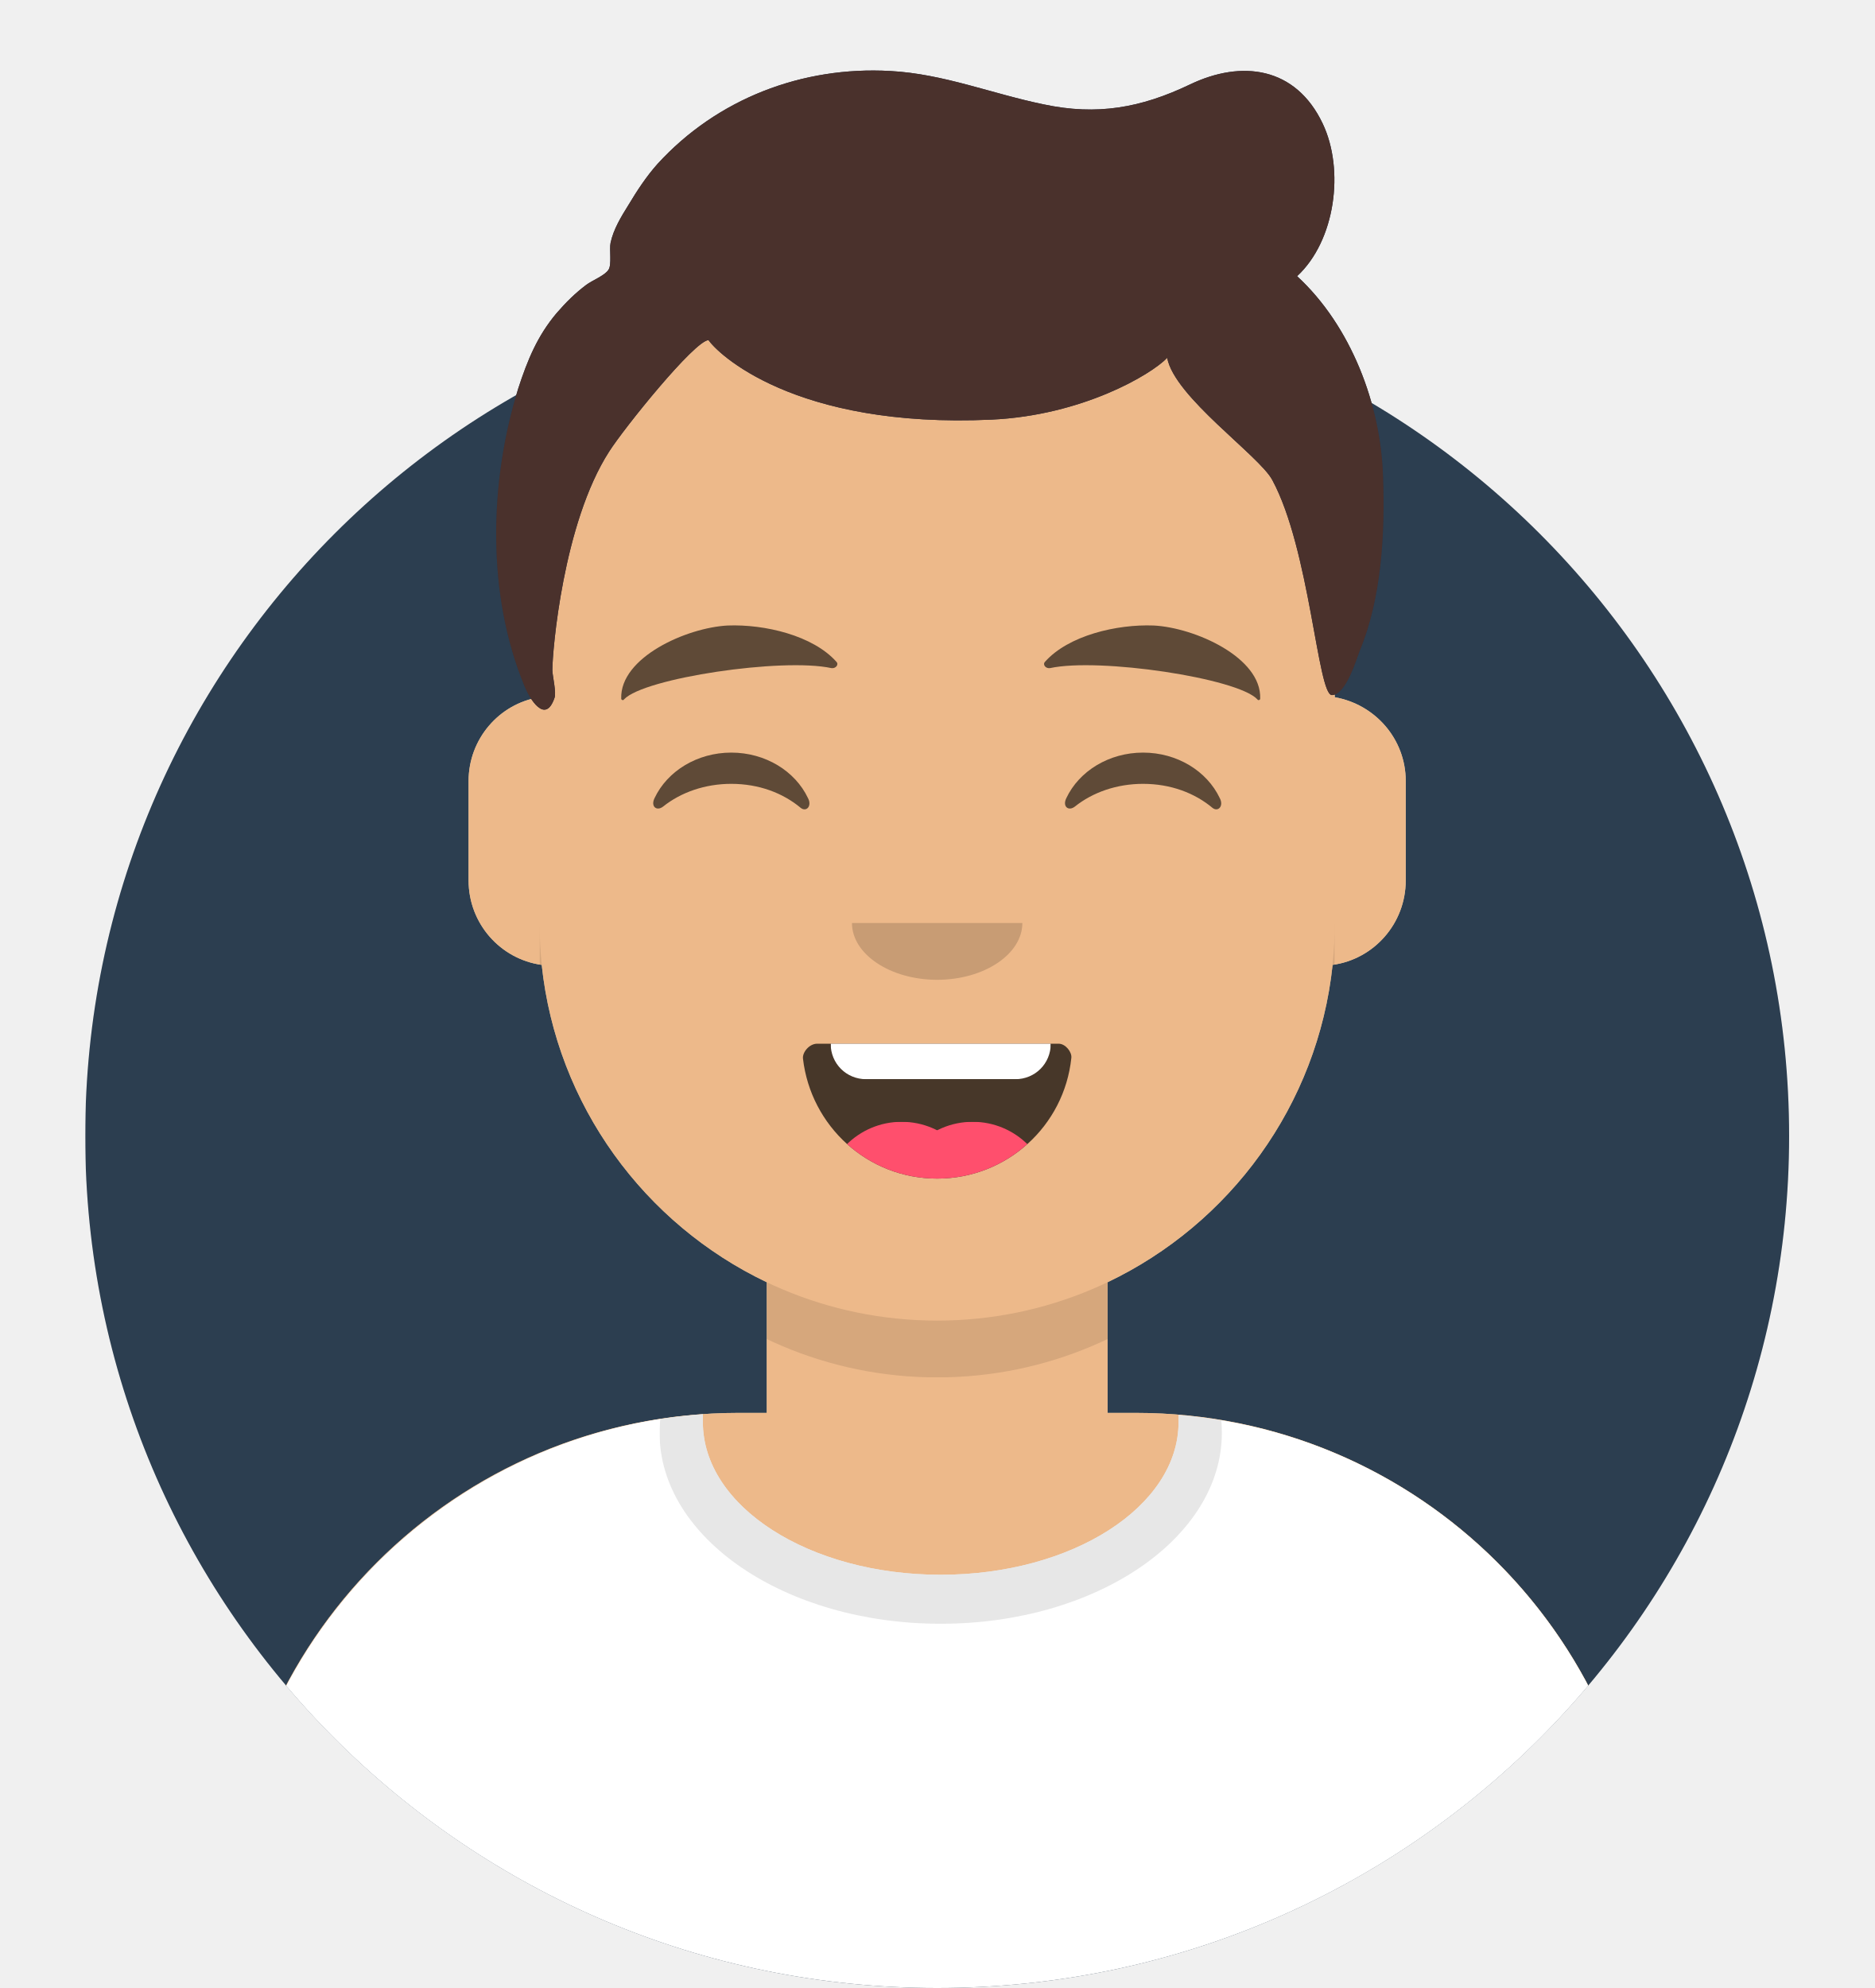
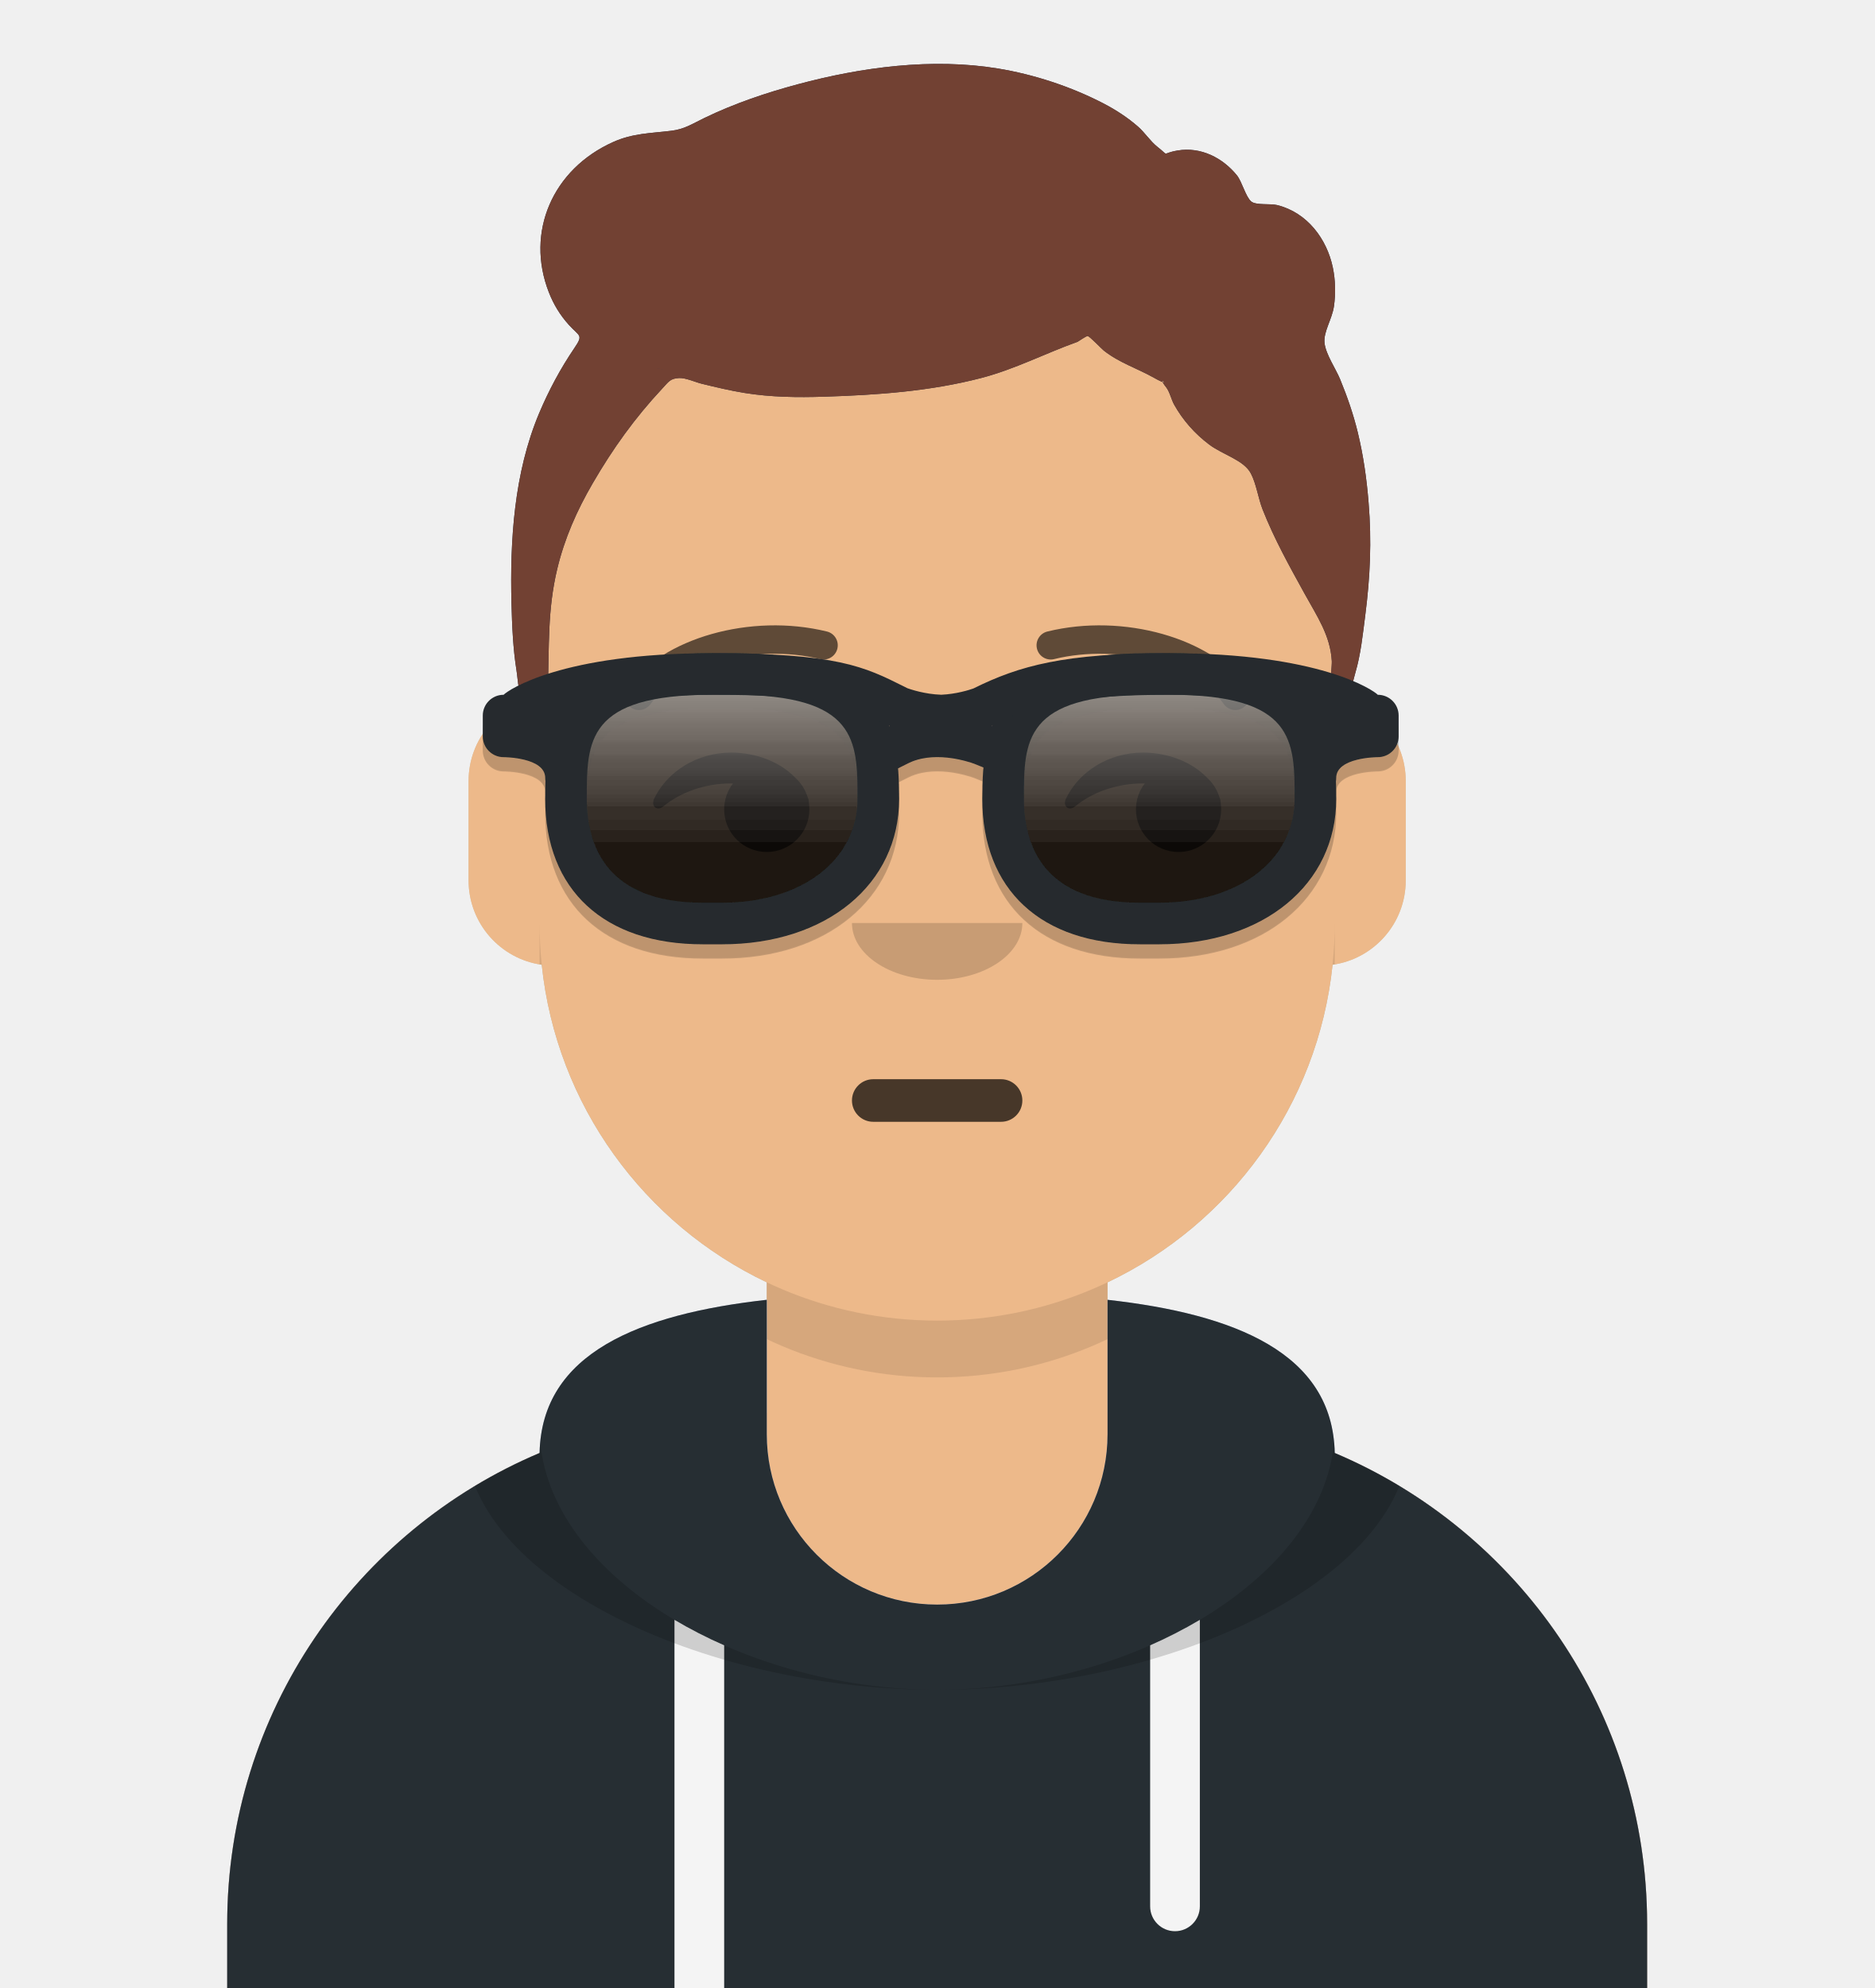
- <svg xmlns="http://www.w3.org/2000/svg" version="1.1" id="Layer_1" x="0px" y="0px" viewBox="0 0 264 280" style="enable-background:new 0 0 264 280;" xml:space="preserve">
-   <style type="text/css">
- 	.st0{fill-rule:evenodd;clip-rule:evenodd;fill:#E6E6E6;}
- 	.st1{filter:url(#Adobe_OpacityMaskFilter);}
- 	.st2{fill-rule:evenodd;clip-rule:evenodd;fill:#FFFFFF;}
- 	.st3{mask:url(#mask-2_1_);}
- 	.st4{fill-rule:evenodd;clip-rule:evenodd;fill:#2C3E50;}
- 	.st5{filter:url(#Adobe_OpacityMaskFilter_1_);}
- 	.st6{mask:url(#mask-4_1_);}
- 	.st7{fill-rule:evenodd;clip-rule:evenodd;fill:#D0C6AC;}
- 	.st8{filter:url(#Adobe_OpacityMaskFilter_2_);}
- 	.st9{mask:url(#mask-6_1_);}
- 	.st10{fill-rule:evenodd;clip-rule:evenodd;fill:#EDB98A;}
- 	.st11{filter:url(#Adobe_OpacityMaskFilter_3_);}
- 	.st12{mask:url(#mask-6_2_);fill-rule:evenodd;clip-rule:evenodd;fill-opacity:0.1;}
- 	.st13{filter:url(#Adobe_OpacityMaskFilter_4_);}
- 	.st14{mask:url(#react-mask-952_1_);}
- 	.st15{filter:url(#Adobe_OpacityMaskFilter_5_);}
- 	.st16{opacity:0.6;mask:url(#react-mask-952_2_);}
- 	.st17{fill-rule:evenodd;clip-rule:evenodd;fill-opacity:0.16;}
- 	.st18{fill-rule:evenodd;clip-rule:evenodd;fill-opacity:0.7;}
- 	.st19{filter:url(#Adobe_OpacityMaskFilter_6_);}
- 	.st20{mask:url(#react-mask-934_1_);fill-rule:evenodd;clip-rule:evenodd;fill:#FFFFFF;}
- 	.st21{filter:url(#Adobe_OpacityMaskFilter_7_);}
- 	.st22{mask:url(#react-mask-934_2_);}
- 	.st23{fill-rule:evenodd;clip-rule:evenodd;fill:#FF4F6D;}
- 	.st24{fill-rule:evenodd;clip-rule:evenodd;fill-opacity:0.6;}
- 	.st25{filter:url(#Adobe_OpacityMaskFilter_8_);}
- 	.st26{mask:url(#react-mask-925_1_);}
- 	.st27{fill-rule:evenodd;clip-rule:evenodd;fill:#28354B;}
- 	.st28{filter:url(#Adobe_OpacityMaskFilter_9_);}
- 	.st29{mask:url(#react-mask-924_1_);}
- 	.st30{fill-rule:evenodd;clip-rule:evenodd;fill:#4A312C;}
- </style>
-   <g>
-     <g transform="translate(-825, -1100)">
+ <svg xmlns="http://www.w3.org/2000/svg" xmlns:xlink="http://www.w3.org/1999/xlink" width="264px" height="280px" viewBox="0 0 264 280" version="1.1">
+   <defs>
+     <circle id="react-path-1" cx="120" cy="120" r="120" />
+     <path d="M12,160 C12,226.274 65.726,280 132,280 C198.274,280 252,226.274 252,160 L264,160 L264,-1.42108547e-14 L-3.19744231e-14,-1.42108547e-14 L-3.19744231e-14,160 L12,160 Z" id="react-path-2" />
+     <path d="M124,144.611 L124,163 L128,163 L128,163 C167.765,163 200,195.235 200,235 L200,244 L0,244 L0,235 C-4.86974701e-15,195.235 32.235,163 72,163 L72,163 L76,163 L76,144.611 C58.763,136.422 46.372,119.687 44.305,99.881 C38.48,99.058 34,94.052 34,88 L34,74 C34,68.054 38.325,63.118 44,62.166 L44,56 L44,56 C44,25.072 69.072,5.68137151e-15 100,0 L100,0 L100,0 C130.928,-5.68137151e-15 156,25.072 156,56 L156,62.166 C161.675,63.118 166,68.054 166,74 L166,88 C166,94.052 161.52,99.058 155.695,99.881 C153.628,119.687 141.237,136.422 124,144.611 Z" id="react-path-3" />
+   </defs>
+   <g id="Avataaar" stroke="none" stroke-width="1" fill="none" fill-rule="evenodd">
+     <g transform="translate(-825, -1100)" id="Avataaar/Circle">
      <g transform="translate(825, 1100)">
-         <g id="Circle" transform="translate(12, 40)">
-           <g id="Circle-Background">
-             <circle class="st0" cx="120" cy="120" r="120" />
-           </g>
-           <defs>
-             <filter id="Adobe_OpacityMaskFilter" filterUnits="userSpaceOnUse" x="0" y="0" width="240" height="240">
-               <feColorMatrix type="matrix" values="1 0 0 0 0  0 1 0 0 0  0 0 1 0 0  0 0 0 1 0" />
-             </filter>
-           </defs>
-           <mask maskUnits="userSpaceOnUse" x="0" y="0" width="240" height="240" id="mask-2_1_">
-             <g class="st1">
-               <circle id="path-1_1_" class="st2" cx="120" cy="120" r="120" />
-             </g>
-           </mask>
-           <g class="st3">
-             <rect class="st4" width="240" height="240" />
-           </g>
-         </g>
-         <g id="Mask">
- 			</g>
-         <defs>
-           <filter id="Adobe_OpacityMaskFilter_1_" filterUnits="userSpaceOnUse" x="-1" y="0" width="265" height="280">
-             <feColorMatrix type="matrix" values="1 0 0 0 0  0 1 0 0 0  0 0 1 0 0  0 0 0 1 0" />
-           </filter>
-         </defs>
-         <mask maskUnits="userSpaceOnUse" x="-1" y="0" width="265" height="280" id="mask-4_1_">
-           <g class="st5">
-             <path id="path-3_1_" class="st2" d="M12,160c0,66.3,53.7,120,120,120s120-53.7,120-120h12V0H0v160H12z" />
-           </g>
-         </mask>
-         <g id="Avataaar" class="st6">
+         <g id="Mask" />
+         <g id="Avataaar" stroke-width="1" fill-rule="evenodd" mask="url(#react-mask-5)">
          <g id="Body" transform="translate(32, 36)">
-             <g>
-               <path class="st7" d="M124,144.6V163h4l0,0c39.8,0,72,32.2,72,72v9H0v-9c0-39.8,32.2-72,72-72l0,0h4v-18.4        c-17.2-8.2-29.6-24.9-31.7-44.7C38.5,99.1,34,94.1,34,88V74c0-5.9,4.3-10.9,10-11.8V56l0,0c0-30.9,25.1-56,56-56l0,0l0,0        c30.9,0,56,25.1,56,56v6.2c5.7,1,10,5.9,10,11.8v14c0,6.1-4.5,11.1-10.3,11.9C153.6,119.7,141.2,136.4,124,144.6z" />
-             </g>
-             <defs>
-               <filter id="Adobe_OpacityMaskFilter_2_" filterUnits="userSpaceOnUse" x="-32" y="0" width="264" height="244">
-                 <feColorMatrix type="matrix" values="1 0 0 0 0  0 1 0 0 0  0 0 1 0 0  0 0 0 1 0" />
-               </filter>
-             </defs>
-             <mask maskUnits="userSpaceOnUse" x="-32" y="0" width="264" height="244" id="mask-6_1_">
-               <g class="st8">
-                 <path id="path-5_1_" class="st2" d="M124,144.6V163h4l0,0c39.8,0,72,32.2,72,72v9H0v-9c0-39.8,32.2-72,72-72l0,0h4v-18.4         c-17.2-8.2-29.6-24.9-31.7-44.7C38.5,99.1,34,94.1,34,88V74c0-5.9,4.3-10.9,10-11.8V56l0,0c0-30.9,25.1-56,56-56l0,0l0,0         c30.9,0,56,25.1,56,56v6.2c5.7,1,10,5.9,10,11.8v14c0,6.1-4.5,11.1-10.3,11.9C153.6,119.7,141.2,136.4,124,144.6z" />
-               </g>
+             <mask id="react-mask-6" fill="white">
+               <use xlink:href="#react-path-3" />
            </mask>
-             <g class="st9">
-               <g id="Color" transform="translate(-32, 0)">
-                 <rect class="st10" width="264" height="244" />
+             <use fill="#D0C6AC" xlink:href="#react-path-3" />
+             <g id="Skin/👶🏽-03-Brown" mask="url(#react-mask-6)" fill="#EDB98A">
+               <g transform="translate(0, 0)" id="Color">
+                 <rect x="0" y="0" width="264" height="280" />
              </g>
            </g>
+             <path d="M156,79 L156,102 C156,132.928 130.928,158 100,158 C69.072,158 44,132.928 44,102 L44,79 L44,94 C44,124.928 69.072,150 100,150 C130.928,150 156,124.928 156,94 L156,79 Z" id="Neck-Shadow" fill-opacity="0.1" fill="#000000" mask="url(#react-mask-6)" />
+           </g>
+           <g id="Clothing/Hoodie" transform="translate(0, 170)">
            <defs>
-               <filter id="Adobe_OpacityMaskFilter_3_" filterUnits="userSpaceOnUse" x="44" y="79" width="112" height="79">
-                 <feColorMatrix type="matrix" values="1 0 0 0 0  0 1 0 0 0  0 0 1 0 0  0 0 0 1 0" />
-               </filter>
+               <path d="M108,13.071 C90.081,15.076 76.28,20.552 76.004,34.645 C50.146,45.568 32,71.165 32,100.999 L32,100.999 L32,110 L232,110 L232,100.999 C232,71.165 213.854,45.568 187.996,34.645 C187.72,20.552 173.919,15.076 156,13.071 L156,32 L156,32 C156,45.255 145.255,56 132,56 L132,56 C118.745,56 108,45.255 108,32 L108,13.071 Z" id="react-path-185" />
            </defs>
-             <mask maskUnits="userSpaceOnUse" x="44" y="79" width="112" height="79" id="mask-6_2_">
-               <g class="st11">
-                 <path id="path-5_2_" class="st2" d="M124,144.6V163h4l0,0c39.8,0,72,32.2,72,72v9H0v-9c0-39.8,32.2-72,72-72l0,0h4v-18.4         c-17.2-8.2-29.6-24.9-31.7-44.7C38.5,99.1,34,94.1,34,88V74c0-5.9,4.3-10.9,10-11.8V56l0,0c0-30.9,25.1-56,56-56l0,0l0,0         c30.9,0,56,25.1,56,56v6.2c5.7,1,10,5.9,10,11.8v14c0,6.1-4.5,11.1-10.3,11.9C153.6,119.7,141.2,136.4,124,144.6z" />
-               </g>
+             <mask id="react-mask-186" fill="white">
+               <use xlink:href="#react-path-185" />
            </mask>
-             <path id="Neck-Shadow" class="st12" d="M156,79v23c0,30.9-25.1,56-56,56s-56-25.1-56-56V79v15c0,30.9,25.1,56,56,56       s56-25.1,56-56V79z" />
+             <use id="Hoodie" fill="#B7C1DB" fill-rule="evenodd" xlink:href="#react-path-185" />
+             <g id="Color/Palette/Gray-01" mask="url(#react-mask-186)" fill-rule="evenodd" fill="#262E33">
+               <rect id="🖍Color" x="0" y="0" width="264" height="110" />
+             </g>
+             <path d="M102,61.739 L102,110 L95,110 L95,58.15 C97.204,59.46 99.547,60.661 102,61.739 Z M169,58.15 L169,98.5 C169,100.433 167.433,102 165.5,102 C163.567,102 162,100.433 162,98.5 L162,61.739 C164.453,60.661 166.796,59.46 169,58.15 Z" id="Straps" fill="#F4F4F4" fill-rule="evenodd" mask="url(#react-mask-186)" />
+             <path d="M90.96,12.724 C75.909,15.571 65.5,21.243 65.5,32.308 C65.5,52.02 98.538,68 132,68 C165.462,68 198.5,52.02 198.5,32.308 C198.5,21.243 188.091,15.571 173.04,12.724 C182.125,16.074 188,21.706 188,31.077 C188,51.469 160.179,68 132,68 C103.821,68 76,51.469 76,31.077 C76,21.706 81.875,16.074 90.96,12.724 Z" id="Shadow" fill-opacity="0.16" fill="#000000" fill-rule="evenodd" mask="url(#react-mask-186)" />
          </g>
-           <g transform="translate(0, 170)">
-             <g id="Clothes">
-               <path class="st0" d="M166,29.3c37,3,66,34,66,71.8v8.9H32v-8.9C32,63,61.6,31.8,99,29.2c0,0.4,0,0.7,0,1.1        c0,11.9,15,21.5,33.5,21.5S166,42.2,166,30.3C166,30,166,29.6,166,29.3z" />
+           <g id="Face" transform="translate(76, 82)" fill="#000000">
+             <g id="Mouth/Serious" transform="translate(2, 52)" fill="#000000" fill-opacity="0.7">
+               <rect id="Why-so-serious?" x="42" y="18" width="24" height="6" rx="3" />
            </g>
-             <defs>
-               <filter id="Adobe_OpacityMaskFilter_4_" filterUnits="userSpaceOnUse" x="0" y="0" width="264" height="110">
-                 <feColorMatrix type="matrix" values="1 0 0 0 0  0 1 0 0 0  0 0 1 0 0  0 0 0 1 0" />
-               </filter>
-             </defs>
-             <mask maskUnits="userSpaceOnUse" x="0" y="0" width="264" height="110" id="react-mask-952_1_">
-               <g class="st13">
-                 <path id="react-path-951_1_" class="st2" d="M166,29.3c37,3,66,34,66,71.8v8.9H32v-8.9C32,63,61.6,31.8,99,29.2         c0,0.4,0,0.7,0,1.1c0,11.9,15,21.5,33.5,21.5S166,42.2,166,30.3C166,30,166,29.6,166,29.3z" />
-               </g>
-             </mask>
-             <g class="st14">
-               <rect class="st2" width="264" height="110" />
+             <g id="Nose/Default" transform="translate(28, 40)" fill-opacity="0.16">
+               <path d="M16,8 C16,12.418 21.373,16 28,16 L28,16 C34.627,16 40,12.418 40,8" id="Nose" />
            </g>
-             <defs>
-               <filter id="Adobe_OpacityMaskFilter_5_" filterUnits="userSpaceOnUse" x="92.9" y="4.9" width="79.3" height="53.8">
-                 <feColorMatrix type="matrix" values="1 0 0 0 0  0 1 0 0 0  0 0 1 0 0  0 0 0 1 0" />
-               </filter>
-             </defs>
-             <mask maskUnits="userSpaceOnUse" x="92.9" y="4.9" width="79.3" height="53.8" id="react-mask-952_2_">
-               <g class="st15">
-                 <path id="react-path-951_2_" class="st2" d="M166,29.3c37,3,66,34,66,71.8v8.9H32v-8.9C32,63,61.6,31.8,99,29.2         c0,0.4,0,0.7,0,1.1c0,11.9,15,21.5,33.5,21.5S166,42.2,166,30.3C166,30,166,29.6,166,29.3z" />
-               </g>
-             </mask>
-             <g id="Shadowy" class="st16">
-               <g transform="translate(92, 4)">
-                 <ellipse class="st17" cx="40.5" cy="27.8" rx="39.6" ry="26.9" />
+             <g id="Eyes/Side-😒" transform="translate(0, 8)" fill-opacity="0.6">
+               <path d="M27.241,20.346 C26.463,21.357 26,22.625 26,24 C26,27.314 28.686,30 32,30 C35.314,30 38,27.314 38,24 C38,23.71 37.979,23.424 37.94,23.145 C37.947,22.923 37.91,22.671 37.815,22.407 C37.77,22.281 37.722,22.157 37.671,22.035 C37.337,21.072 36.765,20.22 36.025,19.551 C33.899,17.317 30.506,16 26.998,16 C22.164,16 18.007,18.649 16.16,22.447 C15.62,23.558 16.547,24.3 17.438,23.572 C19.874,21.579 23.257,20.344 26.998,20.344 C27.079,20.344 27.16,20.344 27.241,20.346 Z" id="Eye" />
+               <path d="M85.241,20.346 C84.463,21.357 84,22.625 84,24 C84,27.314 86.686,30 90,30 C93.314,30 96,27.314 96,24 C96,23.71 95.979,23.424 95.94,23.145 C95.947,22.923 95.91,22.671 95.815,22.407 C95.77,22.281 95.722,22.157 95.671,22.035 C95.337,21.072 94.765,20.22 94.025,19.551 C91.899,17.317 88.506,16 84.998,16 C80.164,16 76.007,18.649 74.16,22.447 C73.62,23.558 74.547,24.3 75.438,23.572 C77.874,21.579 81.257,20.344 84.998,20.344 C85.079,20.344 85.16,20.344 85.241,20.346 Z" id="Eye" />
+             </g>
+             <g id="Eyebrow/Outline/Default" fill-opacity="0.6">
+               <g id="I-Browse" transform="translate(12, 6)">
+                 <path d="M3.63,11.159 C7.545,5.65 18.278,2.561 27.523,4.831 C28.596,5.095 29.679,4.439 29.942,3.366 C30.206,2.293 29.55,1.21 28.477,0.947 C17.74,-1.69 5.312,1.887 0.37,8.841 C-0.27,9.742 -0.059,10.99 0.841,11.63 C1.742,12.27 2.99,12.059 3.63,11.159 Z" id="Eyebrow" fill-rule="nonzero" />
+                 <path d="M61.63,11.159 C65.545,5.65 76.278,2.561 85.523,4.831 C86.596,5.095 87.679,4.439 87.942,3.366 C88.206,2.293 87.55,1.21 86.477,0.947 C75.74,-1.69 63.312,1.887 58.37,8.841 C57.73,9.742 57.941,10.99 58.841,11.63 C59.742,12.27 60.99,12.059 61.63,11.159 Z" id="Eyebrow" fill-rule="nonzero" transform="translate(73.00015, 6.039198) scale(-1, 1) translate(-73.00015, -6.039198) " />
              </g>
            </g>
          </g>
-           <g id="Face" transform="translate(76, 82)">
-             <g transform="translate(2, 52)">
-               <g id="Mouth">
-                 <path class="st18" d="M35.1,15.1C36.2,24.6,44.2,32,54,32c9.8,0,17.9-7.4,18.9-17c0.1-0.8-0.8-2-1.8-2c-14.9,0-26.3,0-34,0         C36,13,35,14.2,35.1,15.1z" />
-               </g>
-               <defs>
-                 <filter id="Adobe_OpacityMaskFilter_6_" filterUnits="userSpaceOnUse" x="39" y="2" width="31" height="16">
-                   <feColorMatrix type="matrix" values="1 0 0 0 0  0 1 0 0 0  0 0 1 0 0  0 0 0 1 0" />
-                 </filter>
-               </defs>
-               <mask maskUnits="userSpaceOnUse" x="39" y="2" width="31" height="16" id="react-mask-934_1_">
-                 <g class="st19">
-                   <path id="react-path-933_1_" class="st2" d="M35.1,15.1C36.2,24.6,44.2,32,54,32c9.8,0,17.9-7.4,18.9-17          c0.1-0.8-0.8-2-1.8-2c-14.9,0-26.3,0-34,0C36,13,35,14.2,35.1,15.1z" />
-                 </g>
-               </mask>
-               <path id="Teeth" class="st20" d="M44,2h21c2.8,0,5,2.2,5,5v6c0,2.8-2.2,5-5,5H44c-2.8,0-5-2.2-5-5V7C39,4.2,41.2,2,44,2z" />
-               <defs>
-                 <filter id="Adobe_OpacityMaskFilter_7_" filterUnits="userSpaceOnUse" x="38" y="24" width="32" height="22">
-                   <feColorMatrix type="matrix" values="1 0 0 0 0  0 1 0 0 0  0 0 1 0 0  0 0 0 1 0" />
-                 </filter>
-               </defs>
-               <mask maskUnits="userSpaceOnUse" x="38" y="24" width="32" height="22" id="react-mask-934_2_">
-                 <g class="st21">
-                   <path id="react-path-933_2_" class="st2" d="M35.1,15.1C36.2,24.6,44.2,32,54,32c9.8,0,17.9-7.4,18.9-17          c0.1-0.8-0.8-2-1.8-2c-14.9,0-26.3,0-34,0C36,13,35,14.2,35.1,15.1z" />
-                 </g>
-               </mask>
-               <g id="Tongue" class="st22">
-                 <g transform="translate(38, 24)">
-                   <circle class="st23" cx="11" cy="11" r="11" />
-                   <circle class="st23" cx="21" cy="11" r="11" />
-                 </g>
-               </g>
-             </g>
-             <g transform="translate(28, 40)">
-               <path id="Nose" class="st17" d="M16,8c0,4.4,5.4,8,12,8l0,0c6.6,0,12-3.6,12-8" />
-             </g>
-             <g transform="translate(0, 8)">
-               <path id="Squint" class="st24" d="M16.2,22.4C18,18.6,22.2,16,27,16c4.8,0,9,2.6,10.8,6.4c0.6,1.1-0.2,2-1,1.4        c-2.5-2.1-5.9-3.4-9.8-3.4c-3.7,0-7.1,1.2-9.6,3.2C16.5,24.3,15.6,23.6,16.2,22.4z" />
-               <path class="st24" d="M74.2,22.4C76,18.6,80.2,16,85,16c4.8,0,9,2.6,10.8,6.4c0.6,1.1-0.2,2-1,1.4c-2.5-2.1-5.9-3.4-9.8-3.4        c-3.7,0-7.1,1.2-9.6,3.2C74.5,24.3,73.6,23.6,74.2,22.4z" />
-             </g>
-             <g>
-               <path id="Eyebrow" class="st24" d="M26.5,6.1c-5.8,0.3-15.2,4.5-15,10.3c0,0.2,0.3,0.3,0.4,0.1c2.8-3,22.3-5.9,29.2-4.4        c0.6,0.1,1.1-0.5,0.7-0.9C38.5,7.5,31.7,5.9,26.5,6.1" />
-               <path class="st24" d="M86.5,6.1c5.8,0.3,15.2,4.5,15,10.3c0,0.2-0.3,0.3-0.4,0.1c-2.8-3-22.3-5.9-29.2-4.4        c-0.6,0.1-1.1-0.5-0.7-0.9C74.5,7.5,81.3,5.9,86.5,6.1" />
-             </g>
-           </g>
-           <g id="Top">
+           <g id="Top" stroke-width="1" fill-rule="evenodd">
            <defs>
-               <filter id="Adobe_OpacityMaskFilter_8_" filterUnits="userSpaceOnUse" x="-1" y="0" width="264" height="280">
-                 <feColorMatrix type="matrix" values="1 0 0 0 0  0 1 0 0 0  0 0 1 0 0  0 0 0 1 0" />
+               <rect id="react-path-109" x="0" y="0" width="264" height="280" />
+               <path d="M94.252,52.022 C94.375,51.968 94.07,51.947 93.336,51.96 C94.228,51.958 94.533,51.979 94.252,52.022 M86.117,36.302 C86.115,36.282 86.134,36.453 86.117,36.302 M193.765,70.766 C193.501,67.449 193.033,64.152 192.247,60.911 C191.622,58.335 190.769,55.878 189.76,53.42 C189.151,51.935 187.728,49.896 187.56,48.294 C187.395,46.717 188.627,44.969 188.889,43.132 C189.144,41.345 189.101,39.465 188.734,37.694 C187.901,33.671 185.14,29.93 180.877,28.881 C179.925,28.647 177.913,28.936 177.241,28.382 C176.47,27.746 175.933,25.581 175.235,24.712 C173.244,22.236 170.14,20.642 166.866,21.198 C164.455,21.607 165.839,22.105 164.032,20.686 C163.027,19.898 162.276,18.693 161.3,17.839 C159.833,16.556 158.15,15.458 156.408,14.557 C151.851,12.199 146.654,10.485 141.564,9.649 C132.279,8.125 122.369,9.454 113.369,11.869 C108.89,13.07 104.382,14.595 100.222,16.612 C98.439,17.476 97.409,18.194 95.549,18.42 C92.621,18.777 90.14,18.759 87.366,20.001 C78.83,23.823 74.985,32.69 78.307,41.175 C78.975,42.882 79.88,44.38 81.127,45.759 C82.647,47.439 83.198,47.109 81.888,49.041 C79.929,51.931 78.278,55.013 76.933,58.213 C73.404,66.615 72.814,76.077 73.044,85.037 C73.124,88.174 73.259,91.35 73.753,94.456 C73.967,95.801 74.027,98.329 75.035,99.327 C75.547,99.833 76.276,100.115 77.004,99.914 C78.713,99.44 78.125,98.179 78.165,97.008 C78.365,91.124 78.095,85.919 79.494,80.106 C80.528,75.812 82.25,71.911 84.483,68.071 C87.321,63.187 90.386,58.898 94.29,54.716 C95.207,53.732 95.408,53.315 96.639,53.244 C97.571,53.19 98.934,53.828 99.84,54.049 C101.838,54.536 103.839,55.017 105.873,55.345 C109.613,55.948 113.317,55.989 117.09,55.87 C124.516,55.638 131.975,55.117 139.175,53.247 C143.957,52.005 148.197,49.776 152.777,48.142 C152.859,48.113 154.007,47.295 154.208,47.328 C154.489,47.375 156.185,49.154 156.471,49.378 C158.697,51.124 161.138,51.857 163.541,53.208 C166.505,54.875 163.635,52.49 165.269,54.567 C165.746,55.172 165.99,56.293 166.372,56.978 C167.588,59.161 169.28,61.08 171.303,62.602 C173.258,64.073 176.196,64.783 177.193,66.697 C177.962,68.174 178.221,70.181 178.841,71.758 C180.469,75.893 182.618,79.749 184.767,83.644 C186.499,86.783 188.392,89.525 188.585,93.112 C188.652,94.36 187.464,101.849 190.358,99.572 C190.787,99.234 191.711,95.416 191.901,94.768 C192.673,92.135 192.947,89.387 193.296,86.682 C193.99,81.302 194.219,76.184 193.765,70.766" id="react-path-108" />
+               <filter x="-0.8%" y="-2.0%" width="101.5%" height="108.0%" filterUnits="objectBoundingBox" id="react-filter-105">
+                 <feOffset dx="0" dy="2" in="SourceAlpha" result="shadowOffsetOuter1" />
+                 <feColorMatrix values="0 0 0 0 0   0 0 0 0 0   0 0 0 0 0  0 0 0 0.16 0" type="matrix" in="shadowOffsetOuter1" result="shadowMatrixOuter1" />
+                 <feMerge>
+                   <feMergeNode in="shadowMatrixOuter1" />
+                   <feMergeNode in="SourceGraphic" />
+                 </feMerge>
              </filter>
            </defs>
-             <mask maskUnits="userSpaceOnUse" x="-1" y="0" width="264" height="280" id="react-mask-925_1_">
-               <g class="st25">
-                 <rect id="react-path-927_1_" class="st2" width="264" height="280" />
-               </g>
+             <mask id="react-mask-107" fill="white">
+               <use xlink:href="#react-path-109" />
            </mask>
-             <g class="st26">
+             <g id="Mask" />
+             <g id="Top/Short-Hair/Short-Curly" mask="url(#react-mask-107)">
              <g transform="translate(-1, 0)">
-                 <g id="Short-Hair">
-                   <path class="st27" d="M183.7,38.9c5.4-5,6.7-15,3.6-21.5c-3.8-8-11.4-9-18.7-5.5c-6.9,3.3-13.1,4.4-20.6,2.8          c-7.3-1.5-14.1-4.3-21.6-4.7C114,9.3,102,13.9,93.6,23.1c-1.6,1.8-2.9,3.8-4.1,5.8c-1,1.6-2.1,3.4-2.5,5.3          c-0.2,0.9,0.2,3.1-0.3,3.8c-0.5,0.8-2.3,1.5-3.1,2.1c-1.6,1.2-2.9,2.5-4.2,4c-2.7,3.2-4.1,6.6-5.4,10.6          c-4.1,13.2-4.5,29,0.9,42c0.7,1.7,2.9,5.4,4.2,1.6c0.3-0.7-0.3-3.2-0.3-3.9c0-2.7,1.5-20.7,8-30.8c2.1-3.3,12-15.6,14-15.7          c1.1,1.7,11.9,12.5,39.9,11.2c12.7-0.6,22.4-6.3,24.7-8.7c1,5.5,13,13.8,14.8,17.2c5.3,9.8,6.4,30.3,8.4,30.3          s3.5-5.2,3.9-6.2c3.1-7.4,3.6-16.6,3.3-24.6C195.5,57,191.3,45.9,183.7,38.9z" />
+                 <mask id="react-mask-106" fill="white">
+                   <use xlink:href="#react-path-108" />
+                 </mask>
+                 <use id="Short-Hair" stroke="none" fill="#28354B" fill-rule="evenodd" xlink:href="#react-path-108" />
+                 <g id="Skin/👶🏽-03-Brown" mask="url(#react-mask-106)" fill="#724133">
+                   <g transform="translate(0, 0) " id="Color">
+                     <rect x="0" y="0" width="264" height="280" />
+                   </g>
                </g>
-                 <defs>
-                   <filter id="Adobe_OpacityMaskFilter_9_" filterUnits="userSpaceOnUse" x="0" y="0" width="264" height="280">
-                     <feColorMatrix type="matrix" values="1 0 0 0 0  0 1 0 0 0  0 0 1 0 0  0 0 0 1 0" />
-                   </filter>
-                 </defs>
-                 <mask maskUnits="userSpaceOnUse" x="0" y="0" width="264" height="280" id="react-mask-924_1_">
-                   <g class="st28">
-                     <path id="react-path-926_1_" class="st2" d="M183.7,38.9c5.4-5,6.7-15,3.6-21.5c-3.8-8-11.4-9-18.7-5.5           c-6.9,3.3-13.1,4.4-20.6,2.8c-7.3-1.5-14.1-4.3-21.6-4.7C114,9.3,102,13.9,93.6,23.1c-1.6,1.8-2.9,3.8-4.1,5.8           c-1,1.6-2.1,3.4-2.5,5.3c-0.2,0.9,0.2,3.1-0.3,3.8c-0.5,0.8-2.3,1.5-3.1,2.1c-1.6,1.2-2.9,2.5-4.2,4           c-2.7,3.2-4.1,6.6-5.4,10.6c-4.1,13.2-4.5,29,0.9,42c0.7,1.7,2.9,5.4,4.2,1.6c0.3-0.7-0.3-3.2-0.3-3.9           c0-2.7,1.5-20.7,8-30.8c2.1-3.3,12-15.6,14-15.7c1.1,1.7,11.9,12.5,39.9,11.2c12.7-0.6,22.4-6.3,24.7-8.7           c1,5.5,13,13.8,14.8,17.2c5.3,9.8,6.4,30.3,8.4,30.3s3.5-5.2,3.9-6.2c3.1-7.4,3.6-16.6,3.3-24.6           C195.5,57,191.3,45.9,183.7,38.9z" />
-                   </g>
-                 </mask>
-                 <g class="st29">
-                   <g transform="translate(0, 0) ">
-                     <rect class="st30" width="264" height="280" />
+                 <g id="Top/_Resources/Wayfarers" fill="none" transform="translate(62, 85)" stroke-width="1">
+                   <defs>
+                     <filter x="-0.8%" y="-2.4%" width="101.6%" height="109.8%" filterUnits="objectBoundingBox" id="react-filter-135">
+                       <feOffset dx="0" dy="2" in="SourceAlpha" result="shadowOffsetOuter1" />
+                       <feColorMatrix values="0 0 0 0 0   0 0 0 0 0   0 0 0 0 0  0 0 0 0.2 0" type="matrix" in="shadowOffsetOuter1" result="shadowMatrixOuter1" />
+                       <feMerge>
+                         <feMergeNode in="shadowMatrixOuter1" />
+                         <feMergeNode in="SourceGraphic" />
+                       </feMerge>
+                     </filter>
+                     <linearGradient x1="50%" y1="0%" x2="50%" y2="100%" id="react-linear-gradient-136">
+                       <stop stop-color="#FFFFFF" stop-opacity="0.5" offset="0%" />
+                       <stop stop-color="#000000" stop-opacity="0.5" offset="70.506%" />
+                     </linearGradient>
+                     <path d="M44.918,17.571 C44.918,27.274 36.668,35.143 22.92,35.143 L20.17,35.143 C6.423,35.143 0.923,27.271 0.923,17.571 L0.923,17.571 C0.923,7.866 2.207,0 21.455,0 L24.386,0 C43.634,0 44.918,7.866 44.918,17.571 L44.918,17.571 Z" id="react-path-133" />
+                     <path d="M106.486,17.571 C106.486,27.274 98.239,35.143 84.489,35.143 L81.739,35.143 C67.991,35.143 62.491,27.271 62.491,17.571 L62.491,17.571 C62.491,7.866 63.775,0 83.023,0 L85.955,0 C105.199,0 106.486,7.866 106.486,17.571 L106.486,17.571 Z" id="react-path-134" />
+                   </defs>
+                   <g id="Wayfarers" filter="url(#react-filter-135)" transform="translate(7, 7)">
+                     <g id="Shades" transform="translate(10.79546, 2.928571)" fill-rule="nonzero">
+                       <g id="Shade">
+                         <use fill-opacity="0.7" fill="#000000" fill-rule="evenodd" xlink:href="#react-path-133" />
+                         <use fill="url(#react-linear-gradient-136)" fill-rule="evenodd" xlink:href="#react-path-133" style="mix-blend-mode: screen;" />
+                       </g>
+                       <g id="Shade">
+                         <use fill-opacity="0.7" fill="#000000" fill-rule="evenodd" xlink:href="#react-path-134" />
+                         <use fill="url(#react-linear-gradient-136)" fill-rule="evenodd" xlink:href="#react-path-134" style="mix-blend-mode: screen;" />
+                       </g>
+                     </g>
+                     <path d="M33.716,41 L30.966,41 C17.078,41 8.787,33.336 8.787,20.5 C8.787,10.127 10.599,0 32.25,0 L35.182,0 C56.833,0 58.645,10.127 58.645,20.5 C58.645,32.569 48.396,41 33.716,41 Z M32.25,5.854 C14.65,5.854 14.65,12.318 14.65,20.5 C14.65,27.18 17.48,35.143 30.966,35.143 L33.716,35.143 C44.942,35.143 52.782,29.122 52.782,20.5 C52.782,12.318 52.782,5.854 35.182,5.854 L32.25,5.854 Z" id="Left" fill="#252C2F" fill-rule="nonzero" />
+                     <path d="M95.284,41 L92.534,41 C78.646,41 70.355,33.336 70.355,20.5 C70.355,10.127 72.167,0 93.818,0 L96.75,0 C118.401,0 120.213,10.127 120.213,20.5 C120.213,32.569 109.964,41 95.284,41 Z M93.818,5.854 C76.218,5.854 76.218,12.318 76.218,20.5 C76.218,27.18 79.051,35.143 92.534,35.143 L95.284,35.143 C106.51,35.143 114.35,29.122 114.35,20.5 C114.35,12.318 114.35,5.854 96.75,5.854 L93.818,5.854 Z" id="Right" fill="#252C2F" fill-rule="nonzero" />
+                     <path d="M2.932,5.857 C3.618,5.172 11.123,0 32.25,0 C49.964,0 53.714,1.88 59.39,4.721 L59.805,4.931 C60.2,5.073 62.218,5.774 64.578,5.851 C66.729,5.757 68.568,5.161 69.106,4.97 C75.584,1.748 81.926,0 96.75,0 C117.877,0 125.382,5.172 126.068,5.857 C127.689,5.857 129,7.166 129,8.786 L129,11.714 C129,13.334 127.689,14.643 126.068,14.643 C126.068,14.643 120.205,14.643 120.205,17.571 C120.205,20.5 117.273,13.334 117.273,11.714 L117.273,8.862 C113.697,7.462 107.297,5.857 96.75,5.857 C85,5.857 79.148,6.988 74.128,9.104 L74.184,9.243 L71.688,10.25 L74.181,11.258 L71.981,16.687 L69.264,15.589 C69.021,15.49 68.497,15.314 67.771,15.131 C65.747,14.62 63.665,14.465 61.825,14.851 C61.15,14.993 60.523,15.206 59.948,15.493 L57.326,16.803 L54.703,11.565 L57.325,10.255 L57.331,10.252 L54.819,9.237 L54.899,9.039 C50.57,6.976 46.578,5.857 32.25,5.857 C21.704,5.857 15.303,7.461 11.727,8.861 L11.727,11.714 C11.727,13.334 8.795,20.5 8.795,17.571 C8.795,14.643 2.932,14.643 2.932,14.643 C1.313,14.643 0,13.334 0,11.714 L0,8.786 C0,7.166 1.313,5.857 2.932,5.857 Z" id="Stuff" fill="#252C2F" fill-rule="nonzero" />
                  </g>
                </g>
              </g>
            </g>
          </g>
        </g>
      </g>
    </g>
  </g>
</svg>
